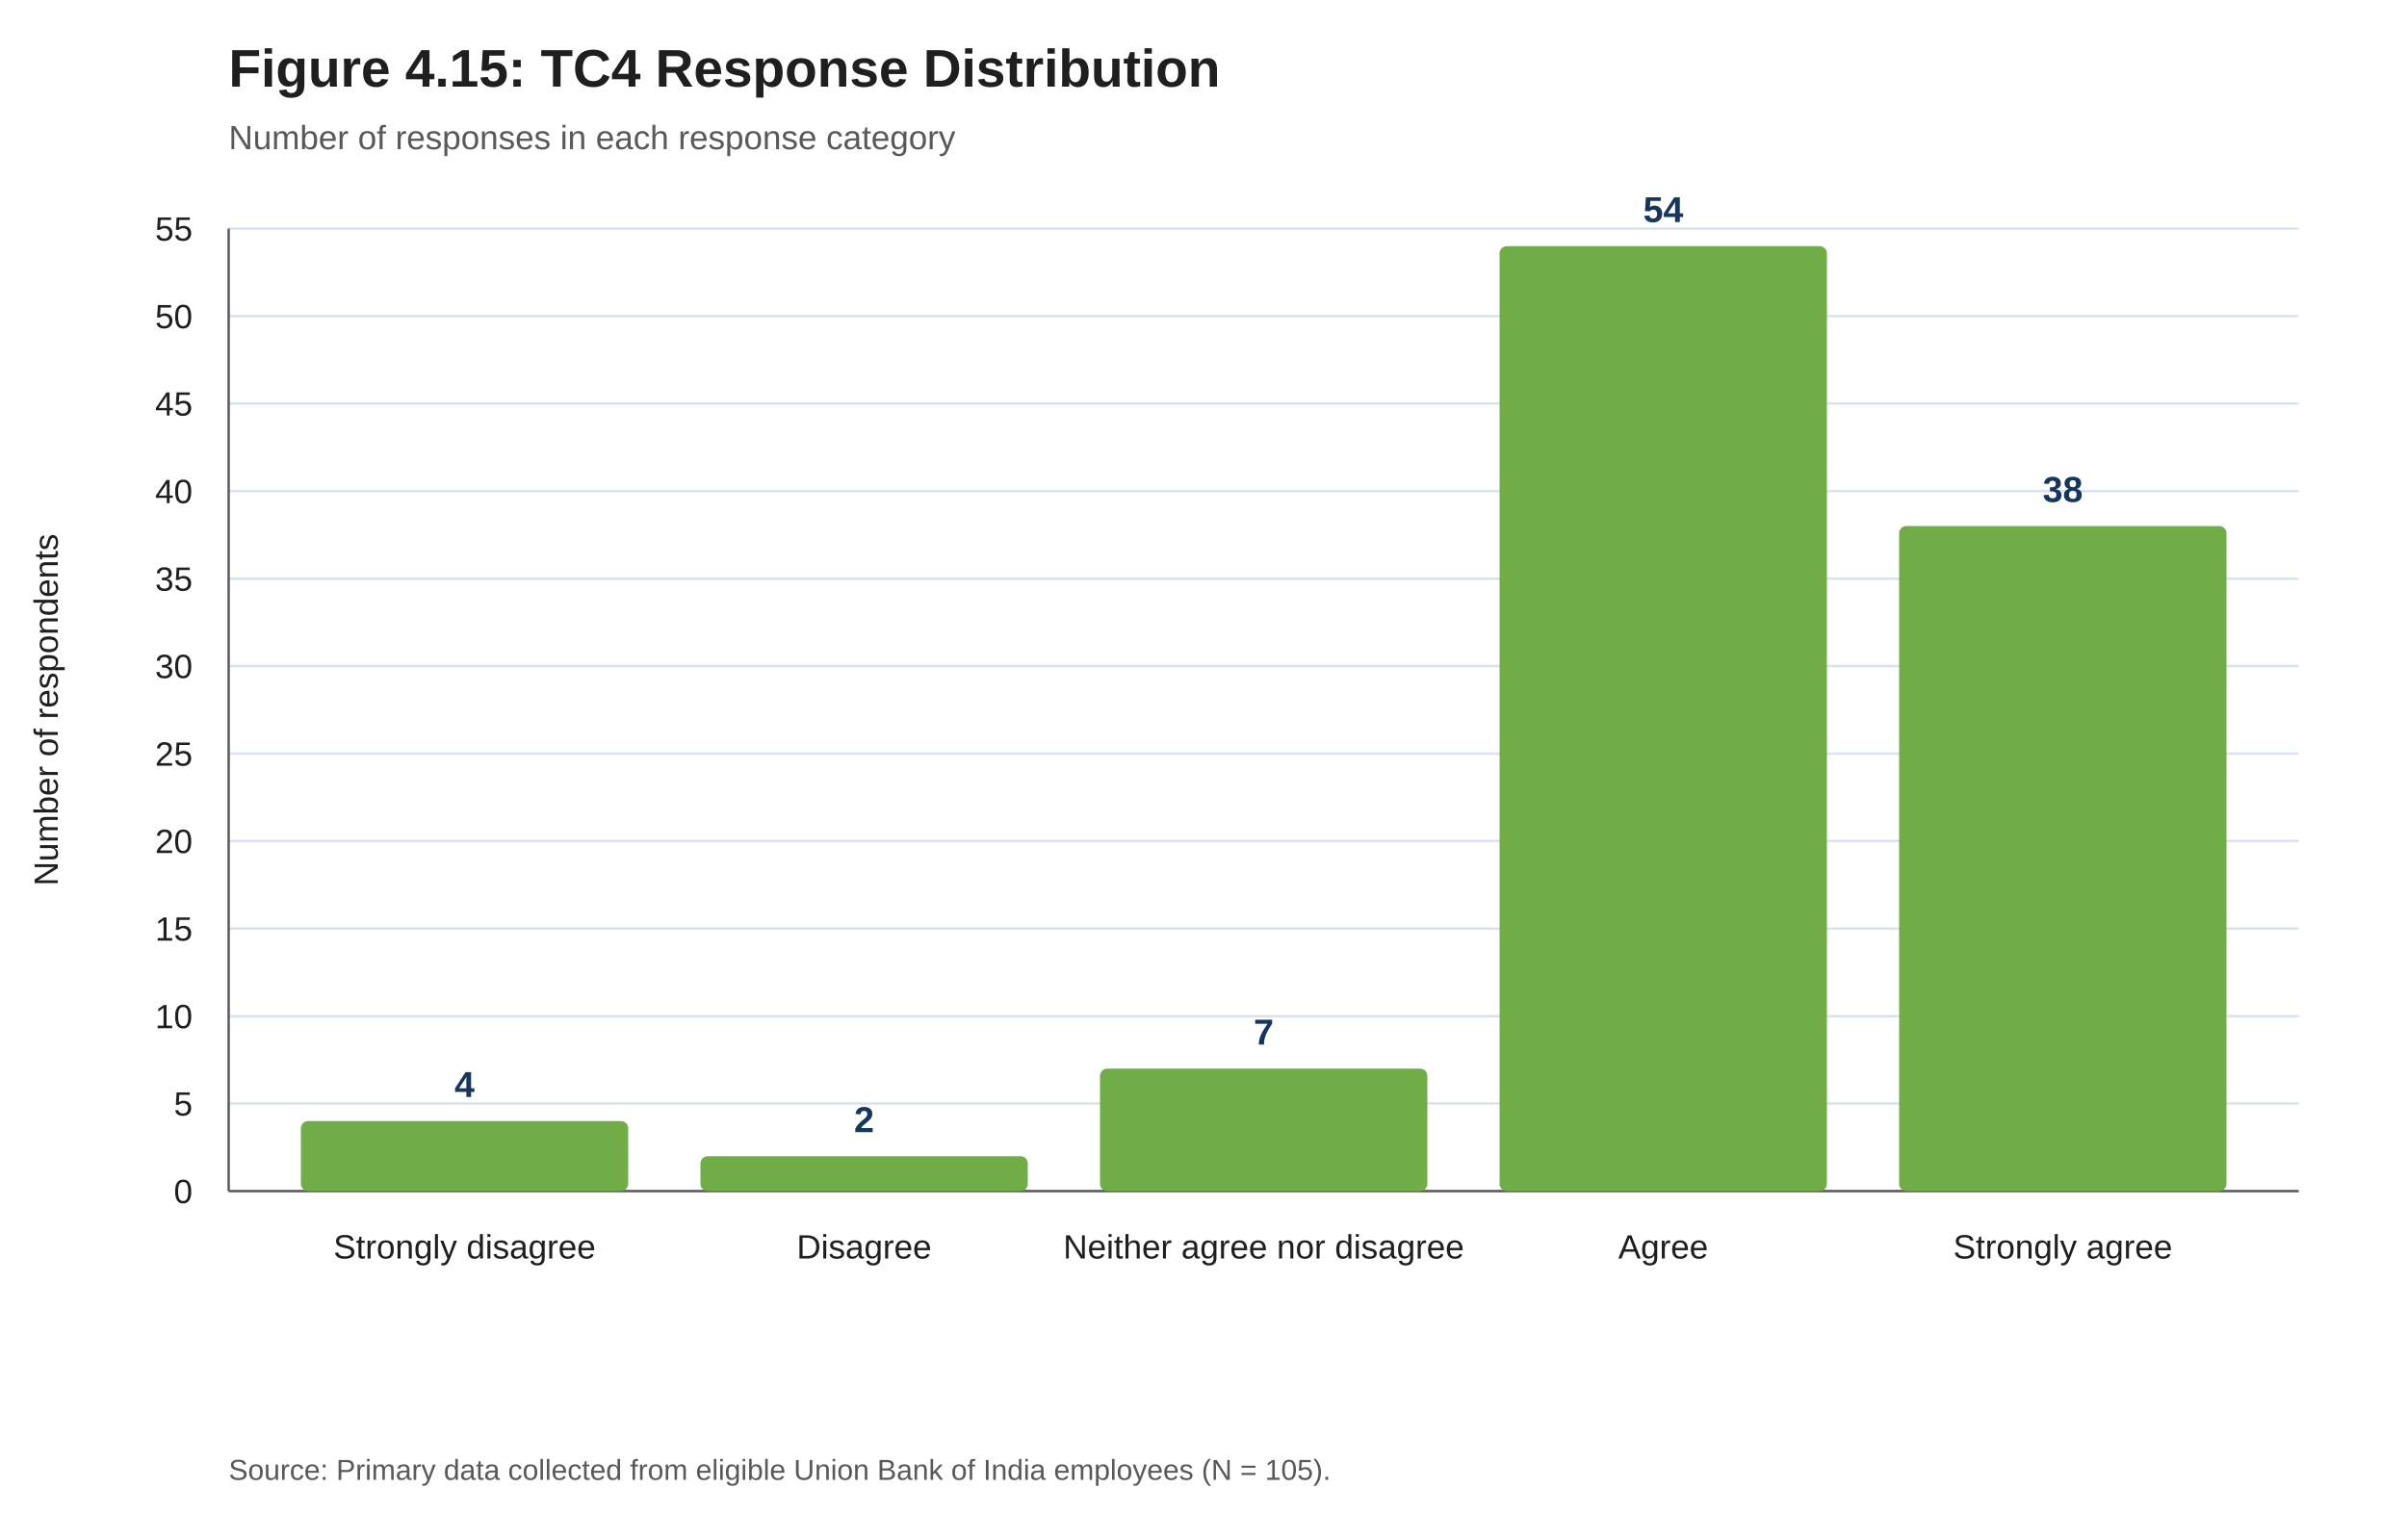
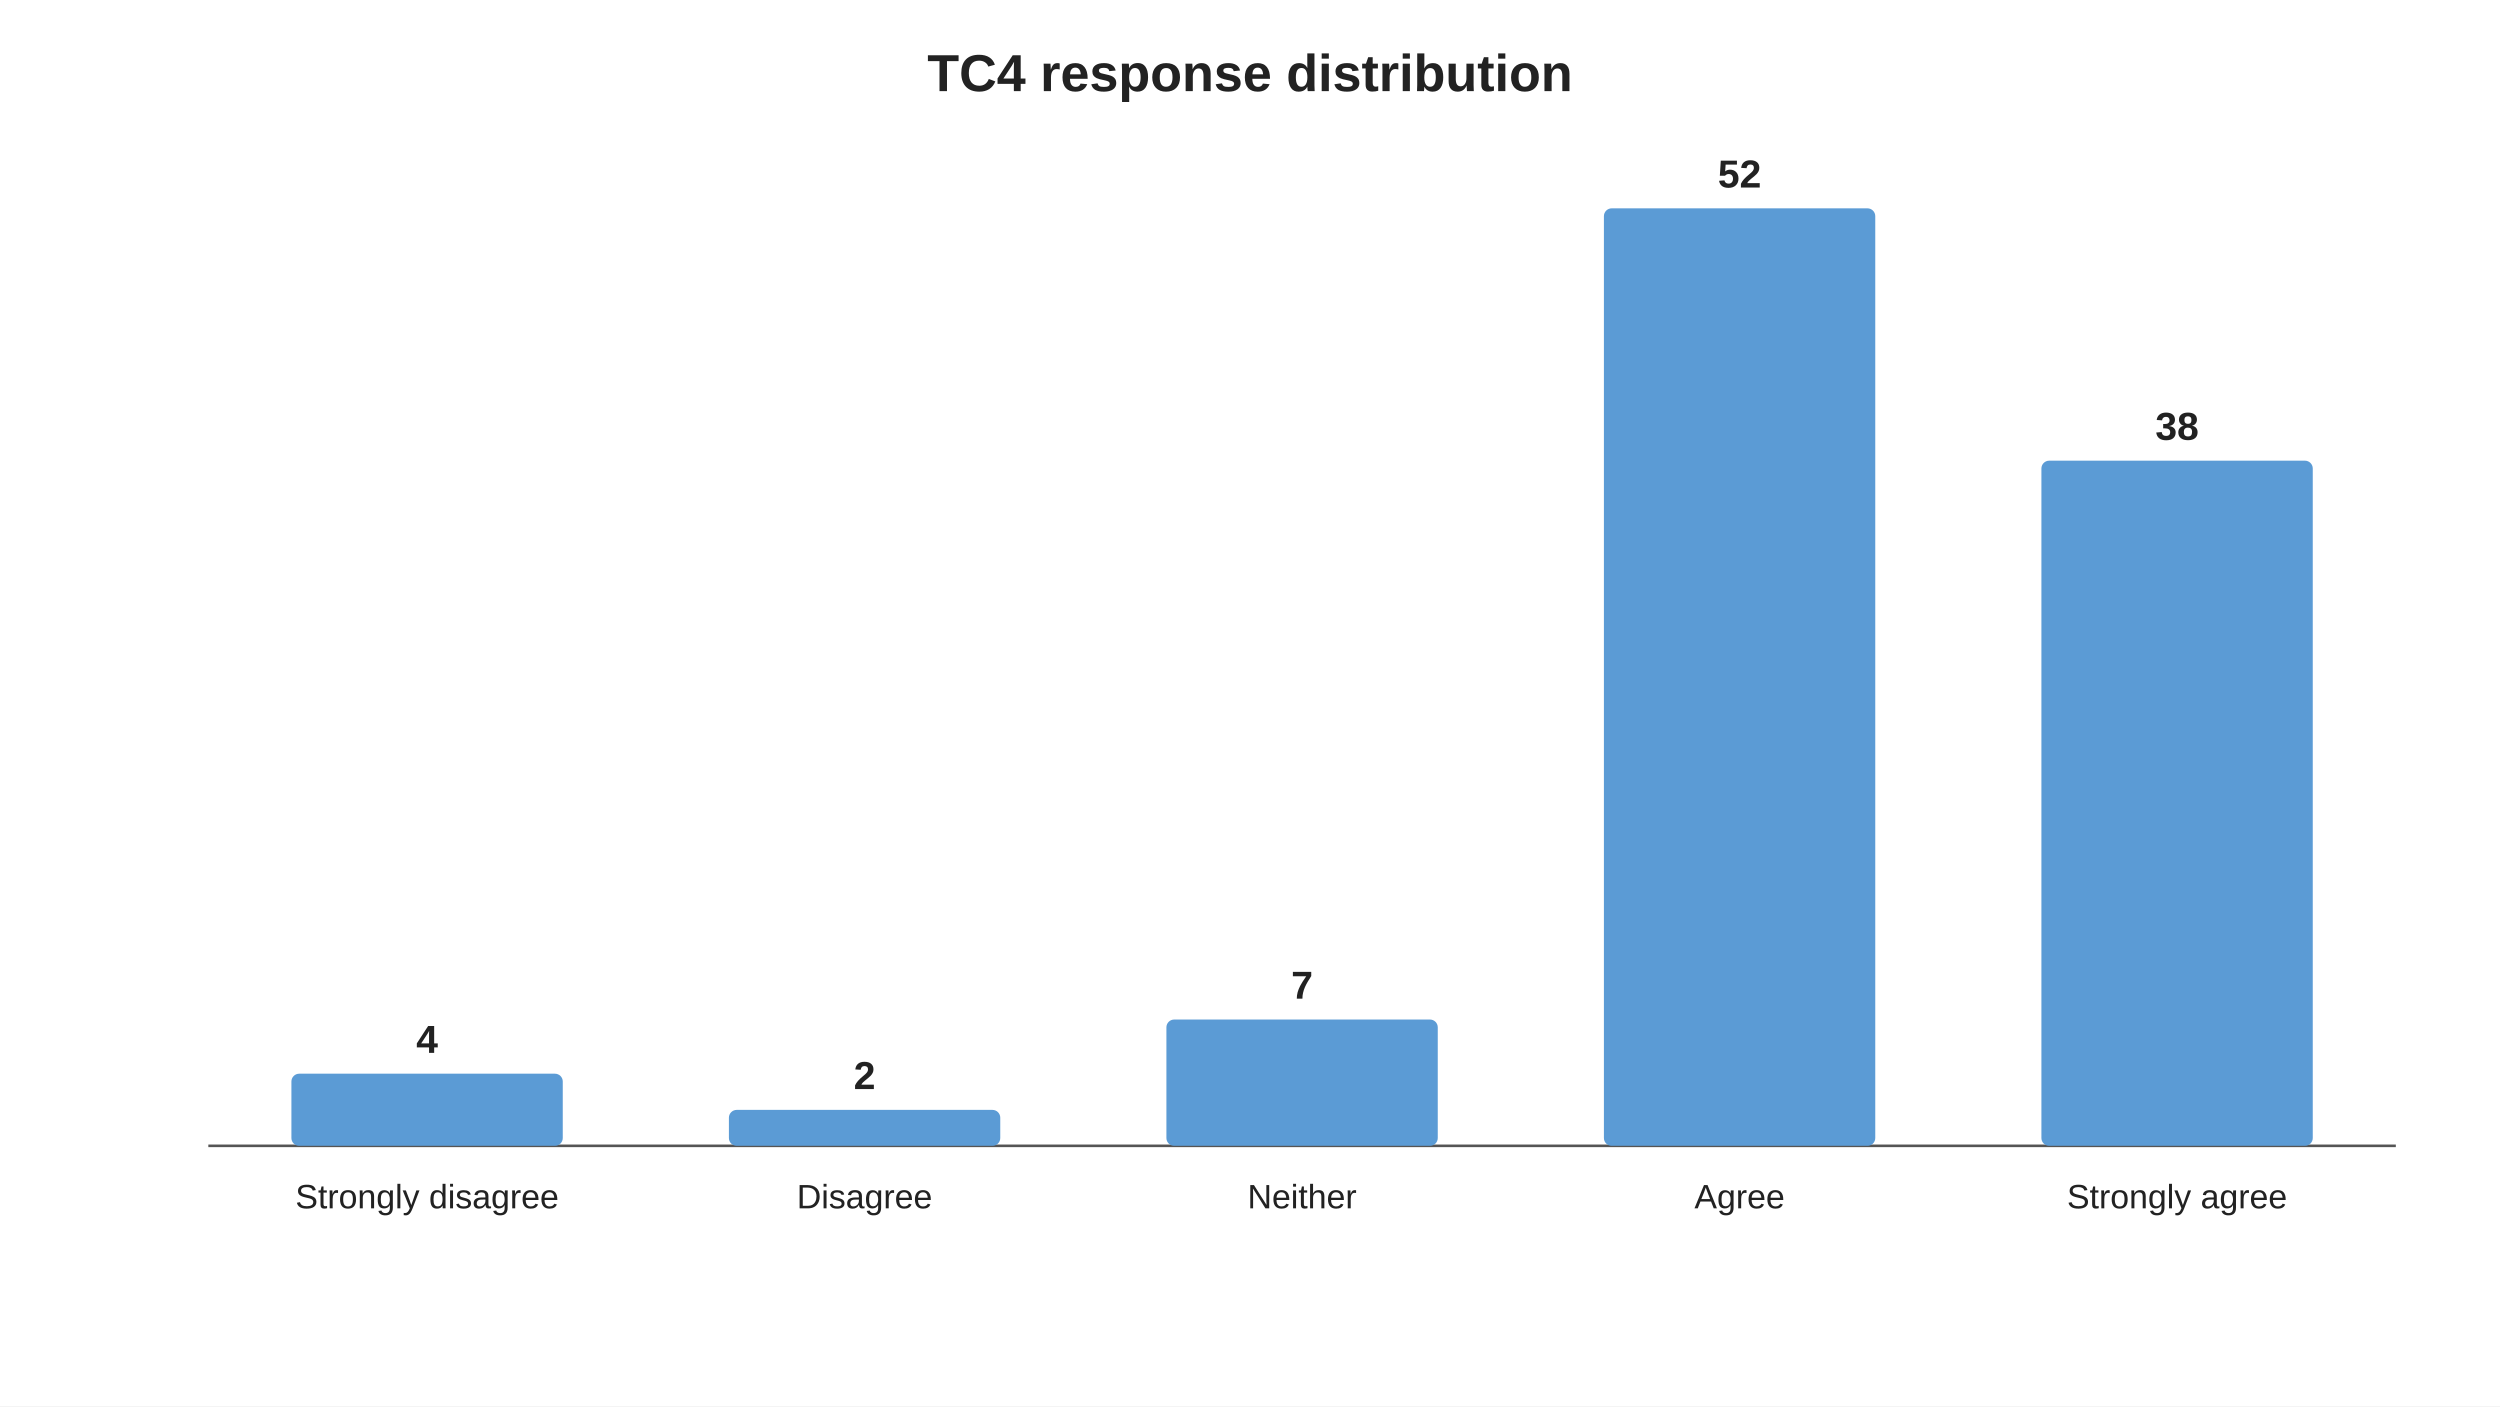
- <svg xmlns="http://www.w3.org/2000/svg" width="1000" height="640" viewBox="0 0 1000 640">
+ <svg xmlns="http://www.w3.org/2000/svg" width="960" height="540" viewBox="0 0 960 540">
+   <style>text{font-family:Arial,sans-serif;fill:#222}.t{font-size:20px;font-weight:bold}.a{font-size:13px}.v{font-size:15px;font-weight:bold}</style>
  <rect width="100%" height="100%" fill="white" />
-   <style>text{font-family:Arial,sans-serif;fill:#1f1f1f}.title{font-size:22px;font-weight:700}.sub{font-size:14px;fill:#595959}.axis{font-size:14px}.label{font-size:14px}.value{font-size:15px;font-weight:700;fill:#17365d}.source{font-size:12px;fill:#595959}</style>
-   <text class="title" x="95" y="36">Figure 4.15: TC4 Response Distribution</text>
-   <text class="sub" x="95" y="62">Number of responses in each response category</text>
-   <line x1="95" y1="495.0" x2="955" y2="495.0" stroke="#d9e2f3" stroke-width="1" />
-   <text class="axis" x="80" y="500.0" text-anchor="end">0</text>
-   <line x1="95" y1="458.6" x2="955" y2="458.6" stroke="#d9e2f3" stroke-width="1" />
-   <text class="axis" x="80" y="463.6" text-anchor="end">5</text>
-   <line x1="95" y1="422.3" x2="955" y2="422.3" stroke="#d9e2f3" stroke-width="1" />
-   <text class="axis" x="80" y="427.3" text-anchor="end">10</text>
-   <line x1="95" y1="385.9" x2="955" y2="385.9" stroke="#d9e2f3" stroke-width="1" />
-   <text class="axis" x="80" y="390.9" text-anchor="end">15</text>
-   <line x1="95" y1="349.5" x2="955" y2="349.5" stroke="#d9e2f3" stroke-width="1" />
-   <text class="axis" x="80" y="354.5" text-anchor="end">20</text>
-   <line x1="95" y1="313.2" x2="955" y2="313.2" stroke="#d9e2f3" stroke-width="1" />
-   <text class="axis" x="80" y="318.2" text-anchor="end">25</text>
-   <line x1="95" y1="276.8" x2="955" y2="276.8" stroke="#d9e2f3" stroke-width="1" />
-   <text class="axis" x="80" y="281.8" text-anchor="end">30</text>
-   <line x1="95" y1="240.5" x2="955" y2="240.5" stroke="#d9e2f3" stroke-width="1" />
-   <text class="axis" x="80" y="245.5" text-anchor="end">35</text>
-   <line x1="95" y1="204.1" x2="955" y2="204.1" stroke="#d9e2f3" stroke-width="1" />
-   <text class="axis" x="80" y="209.1" text-anchor="end">40</text>
-   <line x1="95" y1="167.7" x2="955" y2="167.7" stroke="#d9e2f3" stroke-width="1" />
-   <text class="axis" x="80" y="172.7" text-anchor="end">45</text>
-   <line x1="95" y1="131.4" x2="955" y2="131.4" stroke="#d9e2f3" stroke-width="1" />
-   <text class="axis" x="80" y="136.4" text-anchor="end">50</text>
-   <line x1="95" y1="95.0" x2="955" y2="95.0" stroke="#d9e2f3" stroke-width="1" />
-   <text class="axis" x="80" y="100.0" text-anchor="end">55</text>
-   <line x1="95" y1="95" x2="95" y2="495" stroke="#595959" />
-   <line x1="95" y1="495" x2="955" y2="495" stroke="#595959" />
-   <text class="axis" x="24" y="295.0" transform="rotate(-90 24 295.0)" text-anchor="middle">Number of respondents</text>
-   <rect x="125.0" y="465.9" width="136.0" height="29.1" rx="3" fill="#70AD47" />
-   <text class="value" x="193.0" y="455.9" text-anchor="middle">4</text>
-   <text class="label" x="193.0" y="523" text-anchor="middle">Strongly disagree</text>
-   <rect x="291.0" y="480.5" width="136.0" height="14.5" rx="3" fill="#70AD47" />
-   <text class="value" x="359.0" y="470.5" text-anchor="middle">2</text>
-   <text class="label" x="359.0" y="523" text-anchor="middle">Disagree</text>
-   <rect x="457.0" y="444.1" width="136.0" height="50.9" rx="3" fill="#70AD47" />
-   <text class="value" x="525.0" y="434.1" text-anchor="middle">7</text>
-   <text class="label" x="525.0" y="523" text-anchor="middle">Neither agree nor disagree</text>
-   <rect x="623.0" y="102.3" width="136.0" height="392.7" rx="3" fill="#70AD47" />
-   <text class="value" x="691.0" y="92.3" text-anchor="middle">54</text>
-   <text class="label" x="691.0" y="523" text-anchor="middle">Agree</text>
-   <rect x="789.0" y="218.6" width="136.0" height="276.4" rx="3" fill="#70AD47" />
-   <text class="value" x="857.0" y="208.6" text-anchor="middle">38</text>
-   <text class="label" x="857.0" y="523" text-anchor="middle">Strongly agree</text>
-   <text class="source" x="95" y="615">Source: Primary data collected from eligible Union Bank of India employees (N = 105).</text>
+   <text class="t" x="480.0" y="35" text-anchor="middle">TC4 response distribution</text>
+   <line x1="80" y1="440" x2="920" y2="440" stroke="#555" />
+   <rect x="111.9" y="412.3" width="104.2" height="27.7" fill="#5B9BD5" rx="3" />
+   <text class="v" x="164.0" y="404.3" text-anchor="middle">4</text>
+   <text class="a" x="164.0" y="464" text-anchor="middle">Strongly disagree</text>
+   <rect x="279.9" y="426.2" width="104.2" height="13.8" fill="#5B9BD5" rx="3" />
+   <text class="v" x="332.0" y="418.2" text-anchor="middle">2</text>
+   <text class="a" x="332.0" y="464" text-anchor="middle">Disagree</text>
+   <rect x="447.9" y="391.5" width="104.2" height="48.5" fill="#5B9BD5" rx="3" />
+   <text class="v" x="500.0" y="383.5" text-anchor="middle">7</text>
+   <text class="a" x="500.0" y="464" text-anchor="middle">Neither</text>
+   <rect x="615.9" y="80.0" width="104.2" height="360.0" fill="#5B9BD5" rx="3" />
+   <text class="v" x="668.0" y="72.0" text-anchor="middle">52</text>
+   <text class="a" x="668.0" y="464" text-anchor="middle">Agree</text>
+   <rect x="783.9" y="176.9" width="104.2" height="263.1" fill="#5B9BD5" rx="3" />
+   <text class="v" x="836.0" y="168.9" text-anchor="middle">38</text>
+   <text class="a" x="836.0" y="464" text-anchor="middle">Strongly agree</text>
</svg>
